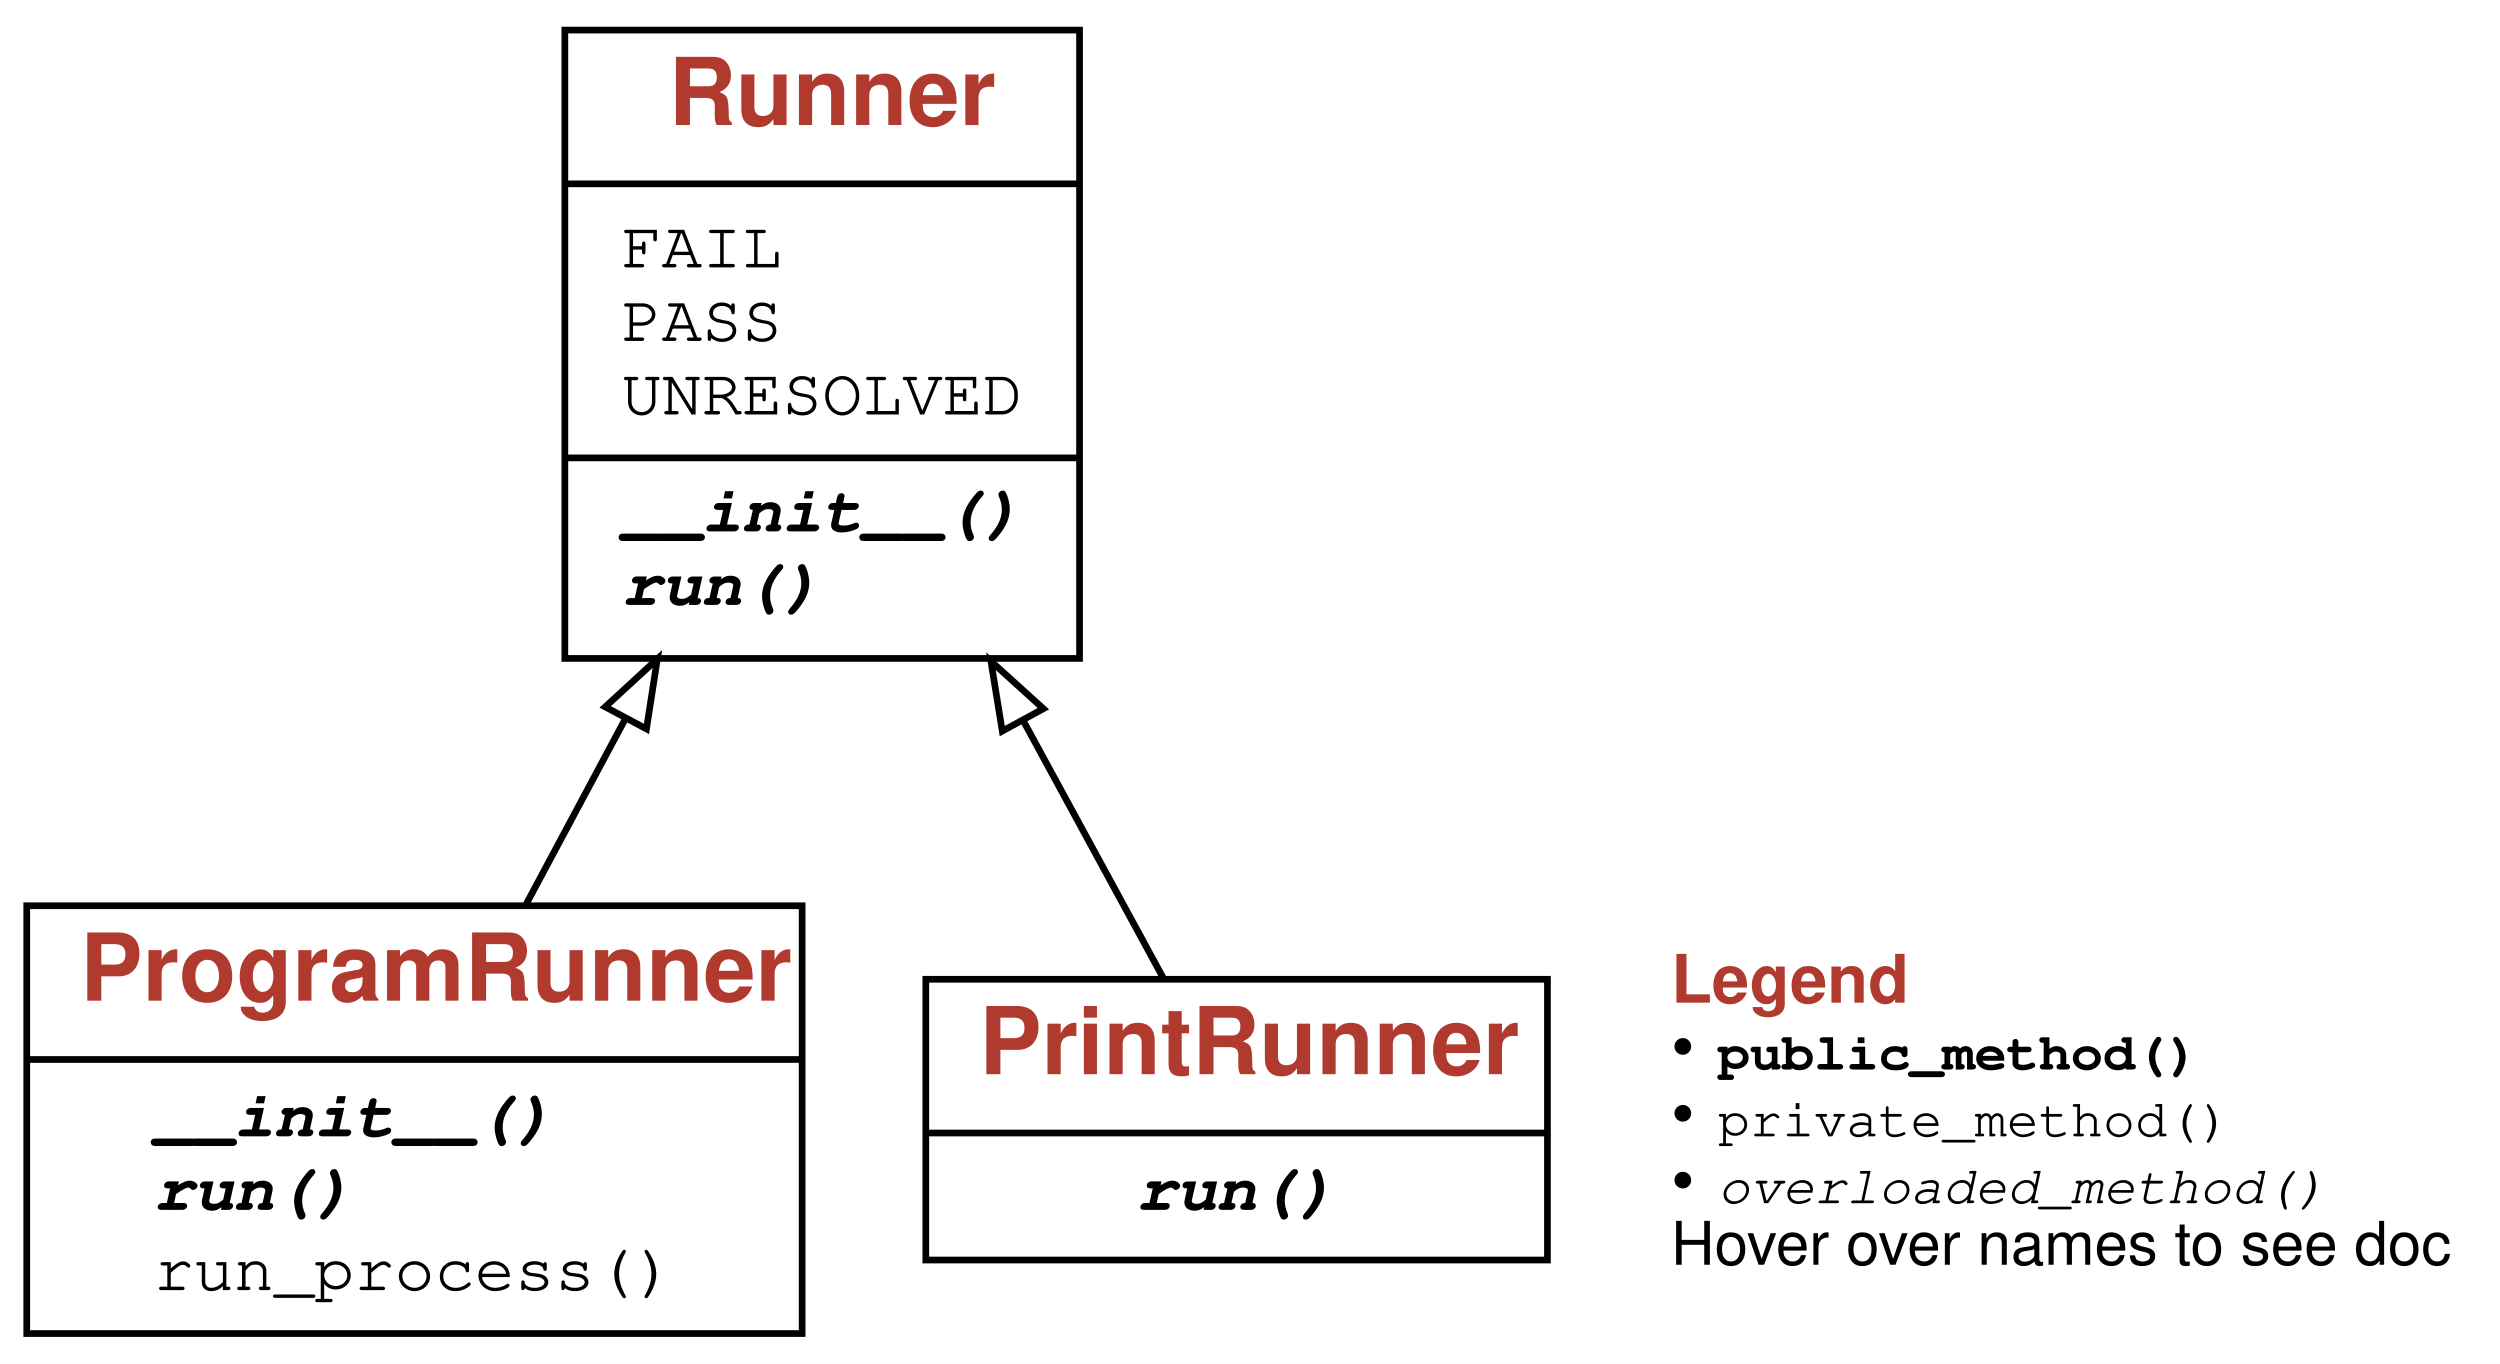
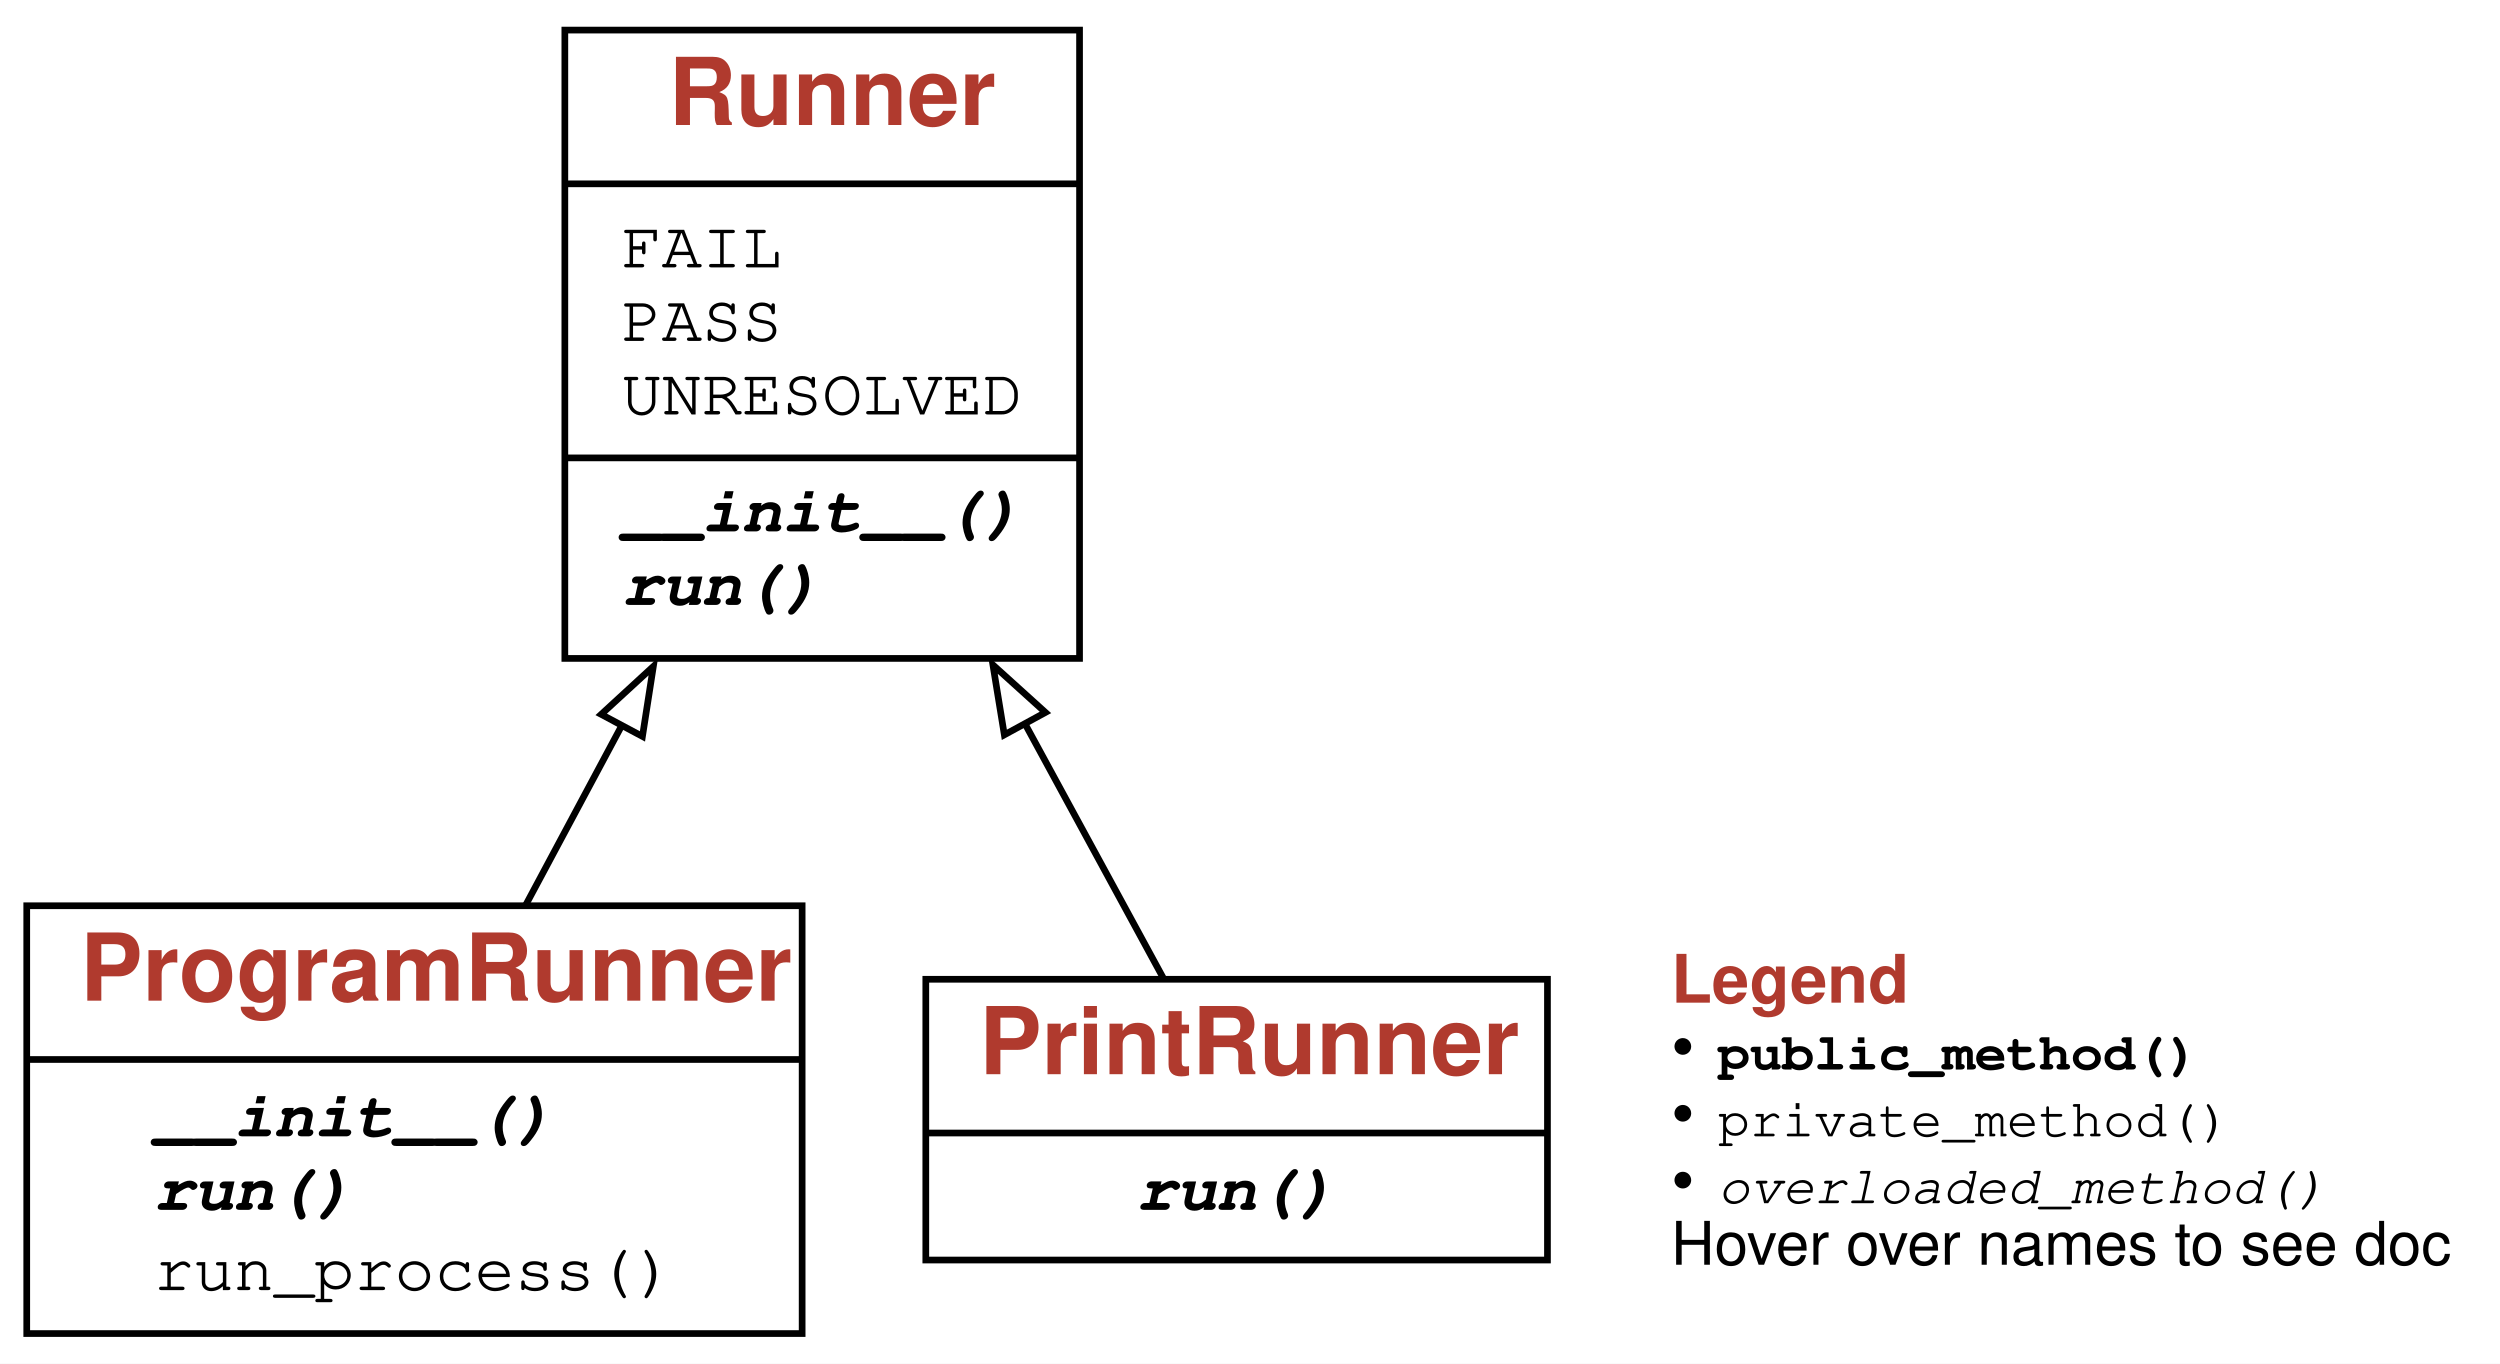
<svg xmlns="http://www.w3.org/2000/svg" xmlns:xlink="http://www.w3.org/1999/xlink" width="374pt" height="204pt" viewBox="0.00 0.00 374.00 204.00">
  <g id="graph0" class="graph" transform="scale(1 1) rotate(0) translate(4 200)">
    <g id="a_graph0">
      <a xlink:title="ProgramRunner class hierarchy">
-         <polygon fill="white" stroke="transparent" points="-4,4 -4,-200 370,-200 370,4 -4,4" />
+         <polygon fill="white" stroke="none" points="-4,4 -4,-200 370,-200 370,4 -4,4" />
      </a>
    </g>
    <g id="node1" class="node">
      <g id="a_node1">
        <a xlink:href="#" xlink:title="class ProgramRunner:&#10;Test a program with inputs.">
          <polygon fill="none" stroke="black" points="0,-0.5 0,-64.5 116,-64.5 116,-0.5 0,-0.5" />
          <text text-anchor="start" x="8" y="-50.3" font-family="Patua One, Helvetica, sans-serif" font-weight="bold" font-size="14.00" fill="#b03a2e">ProgramRunner</text>
-           <polyline fill="none" stroke="black" points="0,-41.5 116,-41.5 " />
+           <polyline fill="none" stroke="black" points="0,-41.5 116,-41.5" />
          <g id="a_node1_0">
            <a xlink:href="#" xlink:title="ProgramRunner">
              <g id="a_node1_1">
                <a xlink:href="#" xlink:title="__init__(self, program: Union[str, List[str]]) -&gt; None:&#10;Initialize.&#10;`program` is a program spec as passed to `subprocess.run()`">
                  <text text-anchor="start" x="19" y="-30" font-family="'Fira Mono', 'Source Code Pro', 'Courier', monospace" font-weight="bold" font-style="italic" font-size="10.00">__init__()</text>
                </a>
              </g>
              <g id="a_node1_2">
                <a xlink:href="#" xlink:title="run(self, inp: str = '') -&gt; Tuple[subprocess.CompletedProcess, str]:&#10;Run the program with `inp` as input.&#10;Return test outcome based on result of `subprocess.run()`.">
                  <text text-anchor="start" x="19" y="-19" font-family="'Fira Mono', 'Source Code Pro', 'Courier', monospace" font-weight="bold" font-style="italic" font-size="10.00">run()</text>
                </a>
              </g>
              <g id="a_node1_3">
                <a xlink:href="#" xlink:title="run_process(self, inp: str = '') -&gt; subprocess.CompletedProcess:&#10;Run the program with `inp` as input.&#10;Return result of `subprocess.run()`.">
                  <text text-anchor="start" x="19" y="-7" font-family="'Fira Mono', 'Source Code Pro', 'Courier', monospace" font-size="10.00">run_process()</text>
                </a>
              </g>
            </a>
          </g>
        </a>
      </g>
    </g>
    <g id="node2" class="node">
      <g id="a_node2">
        <a xlink:href="#" xlink:title="class Runner:&#10;Base class for testing inputs.">
          <polygon fill="none" stroke="black" points="80.5,-101.5 80.5,-195.5 157.5,-195.5 157.5,-101.5 80.5,-101.5" />
          <text text-anchor="start" x="96" y="-181.3" font-family="Patua One, Helvetica, sans-serif" font-weight="bold" font-size="14.00" fill="#b03a2e">Runner</text>
-           <polyline fill="none" stroke="black" points="80.5,-172.5 157.5,-172.5 " />
+           <polyline fill="none" stroke="black" points="80.5,-172.5 157.5,-172.5" />
          <g id="a_node2_4">
            <a xlink:href="#" xlink:title="Runner">
              <g id="a_node2_5">
                <a xlink:href="#" xlink:title="FAIL = 'FAIL'">
                  <text text-anchor="start" x="89" y="-160" font-family="'Fira Mono', 'Source Code Pro', 'Courier', monospace" font-size="10.00">FAIL</text>
                </a>
              </g>
              <g id="a_node2_6">
                <a xlink:href="#" xlink:title="PASS = 'PASS'">
                  <text text-anchor="start" x="89" y="-149" font-family="'Fira Mono', 'Source Code Pro', 'Courier', monospace" font-size="10.00">PASS</text>
                </a>
              </g>
              <g id="a_node2_7">
                <a xlink:href="#" xlink:title="UNRESOLVED = 'UNRESOLVED'">
                  <text text-anchor="start" x="89" y="-138" font-family="'Fira Mono', 'Source Code Pro', 'Courier', monospace" font-size="10.00">UNRESOLVED</text>
                </a>
              </g>
            </a>
          </g>
-           <polyline fill="none" stroke="black" points="80.5,-131.5 157.5,-131.5 " />
+           <polyline fill="none" stroke="black" points="80.5,-131.5 157.5,-131.5" />
          <g id="a_node2_8">
            <a xlink:href="#" xlink:title="Runner">
              <g id="a_node2_9">
                <a xlink:href="#" xlink:title="__init__(self) -&gt; None:&#10;Initialize">
                  <text text-anchor="start" x="89" y="-120.5" font-family="'Fira Mono', 'Source Code Pro', 'Courier', monospace" font-weight="bold" font-style="italic" font-size="10.00">__init__()</text>
                </a>
              </g>
              <g id="a_node2_10">
                <a xlink:href="#" xlink:title="run(self, inp: str) -&gt; Any:&#10;Run the runner with the given input">
                  <text text-anchor="start" x="89" y="-109.5" font-family="'Fira Mono', 'Source Code Pro', 'Courier', monospace" font-weight="bold" font-style="italic" font-size="10.00">run()</text>
                </a>
              </g>
            </a>
          </g>
        </a>
      </g>
    </g>
    <g id="edge1" class="edge">
-       <path fill="none" stroke="black" d="M74.67,-64.65C79.27,-73.24 84.4,-82.83 89.49,-92.35" />
-       <polygon fill="none" stroke="black" points="86.54,-94.25 94.34,-101.42 92.71,-90.95 86.54,-94.25" />
+       <path fill="none" stroke="black" d="M74.51,-64.35C79.02,-72.78 84.05,-82.18 89.06,-91.54" />
+       <polygon fill="none" stroke="black" points="85.94,-93.13 93.74,-100.3 92.11,-89.83 85.94,-93.13" />
    </g>
    <g id="node3" class="node">
      <g id="a_node3">
        <a xlink:href="#" xlink:title="class PrintRunner:&#10;Simple runner, printing the input.">
          <polygon fill="none" stroke="black" points="134.5,-11.5 134.5,-53.5 227.5,-53.5 227.5,-11.5 134.5,-11.5" />
          <text text-anchor="start" x="142.5" y="-39.3" font-family="Patua One, Helvetica, sans-serif" font-weight="bold" font-size="14.00" fill="#b03a2e">PrintRunner</text>
-           <polyline fill="none" stroke="black" points="134.5,-30.5 227.5,-30.5 " />
+           <polyline fill="none" stroke="black" points="134.5,-30.5 227.5,-30.5" />
          <g id="a_node3_11">
            <a xlink:href="#" xlink:title="PrintRunner">
              <g id="a_node3_12">
                <a xlink:href="#" xlink:title="run(self, inp) -&gt; Any:&#10;Print the given input">
                  <text text-anchor="start" x="166" y="-19" font-family="'Fira Mono', 'Source Code Pro', 'Courier', monospace" font-weight="bold" font-style="italic" font-size="10.00">run()</text>
                </a>
              </g>
            </a>
          </g>
        </a>
      </g>
    </g>
    <g id="edge2" class="edge">
-       <path fill="none" stroke="black" d="M170.06,-53.62C164.18,-64.42 156.63,-78.32 149.13,-92.09" />
-       <polygon fill="none" stroke="black" points="145.94,-90.63 144.24,-101.09 152.09,-93.98 145.94,-90.63" />
+       <path fill="none" stroke="black" d="M170.2,-53.36C164.34,-64.14 156.77,-78.06 149.26,-91.87" />
+       <polygon fill="none" stroke="black" points="146.25,-90.07 144.54,-100.53 152.4,-93.42 146.25,-90.07" />
    </g>
    <g id="node4" class="node">
      <text text-anchor="start" x="246" y="-50" font-family="Patua One, Helvetica, sans-serif" font-weight="bold" font-size="10.00" fill="#b03a2e">Legend</text>
      <text text-anchor="start" x="246" y="-40" font-family="Patua One, Helvetica, sans-serif" font-size="10.00">• </text>
      <text text-anchor="start" x="253" y="-40" font-family="'Fira Mono', 'Source Code Pro', 'Courier', monospace" font-weight="bold" font-size="8.00">public_method()</text>
      <text text-anchor="start" x="246" y="-30" font-family="Patua One, Helvetica, sans-serif" font-size="10.00">• </text>
      <text text-anchor="start" x="253" y="-30" font-family="'Fira Mono', 'Source Code Pro', 'Courier', monospace" font-size="8.00">private_method()</text>
      <text text-anchor="start" x="246" y="-20" font-family="Patua One, Helvetica, sans-serif" font-size="10.00">• </text>
      <text text-anchor="start" x="253" y="-20" font-family="'Fira Mono', 'Source Code Pro', 'Courier', monospace" font-style="italic" font-size="8.00">overloaded_method()</text>
      <text text-anchor="start" x="246" y="-10.8" font-family="Helvetica,sans-Serif" font-size="9.00">Hover over names to see doc</text>
    </g>
  </g>
</svg>
